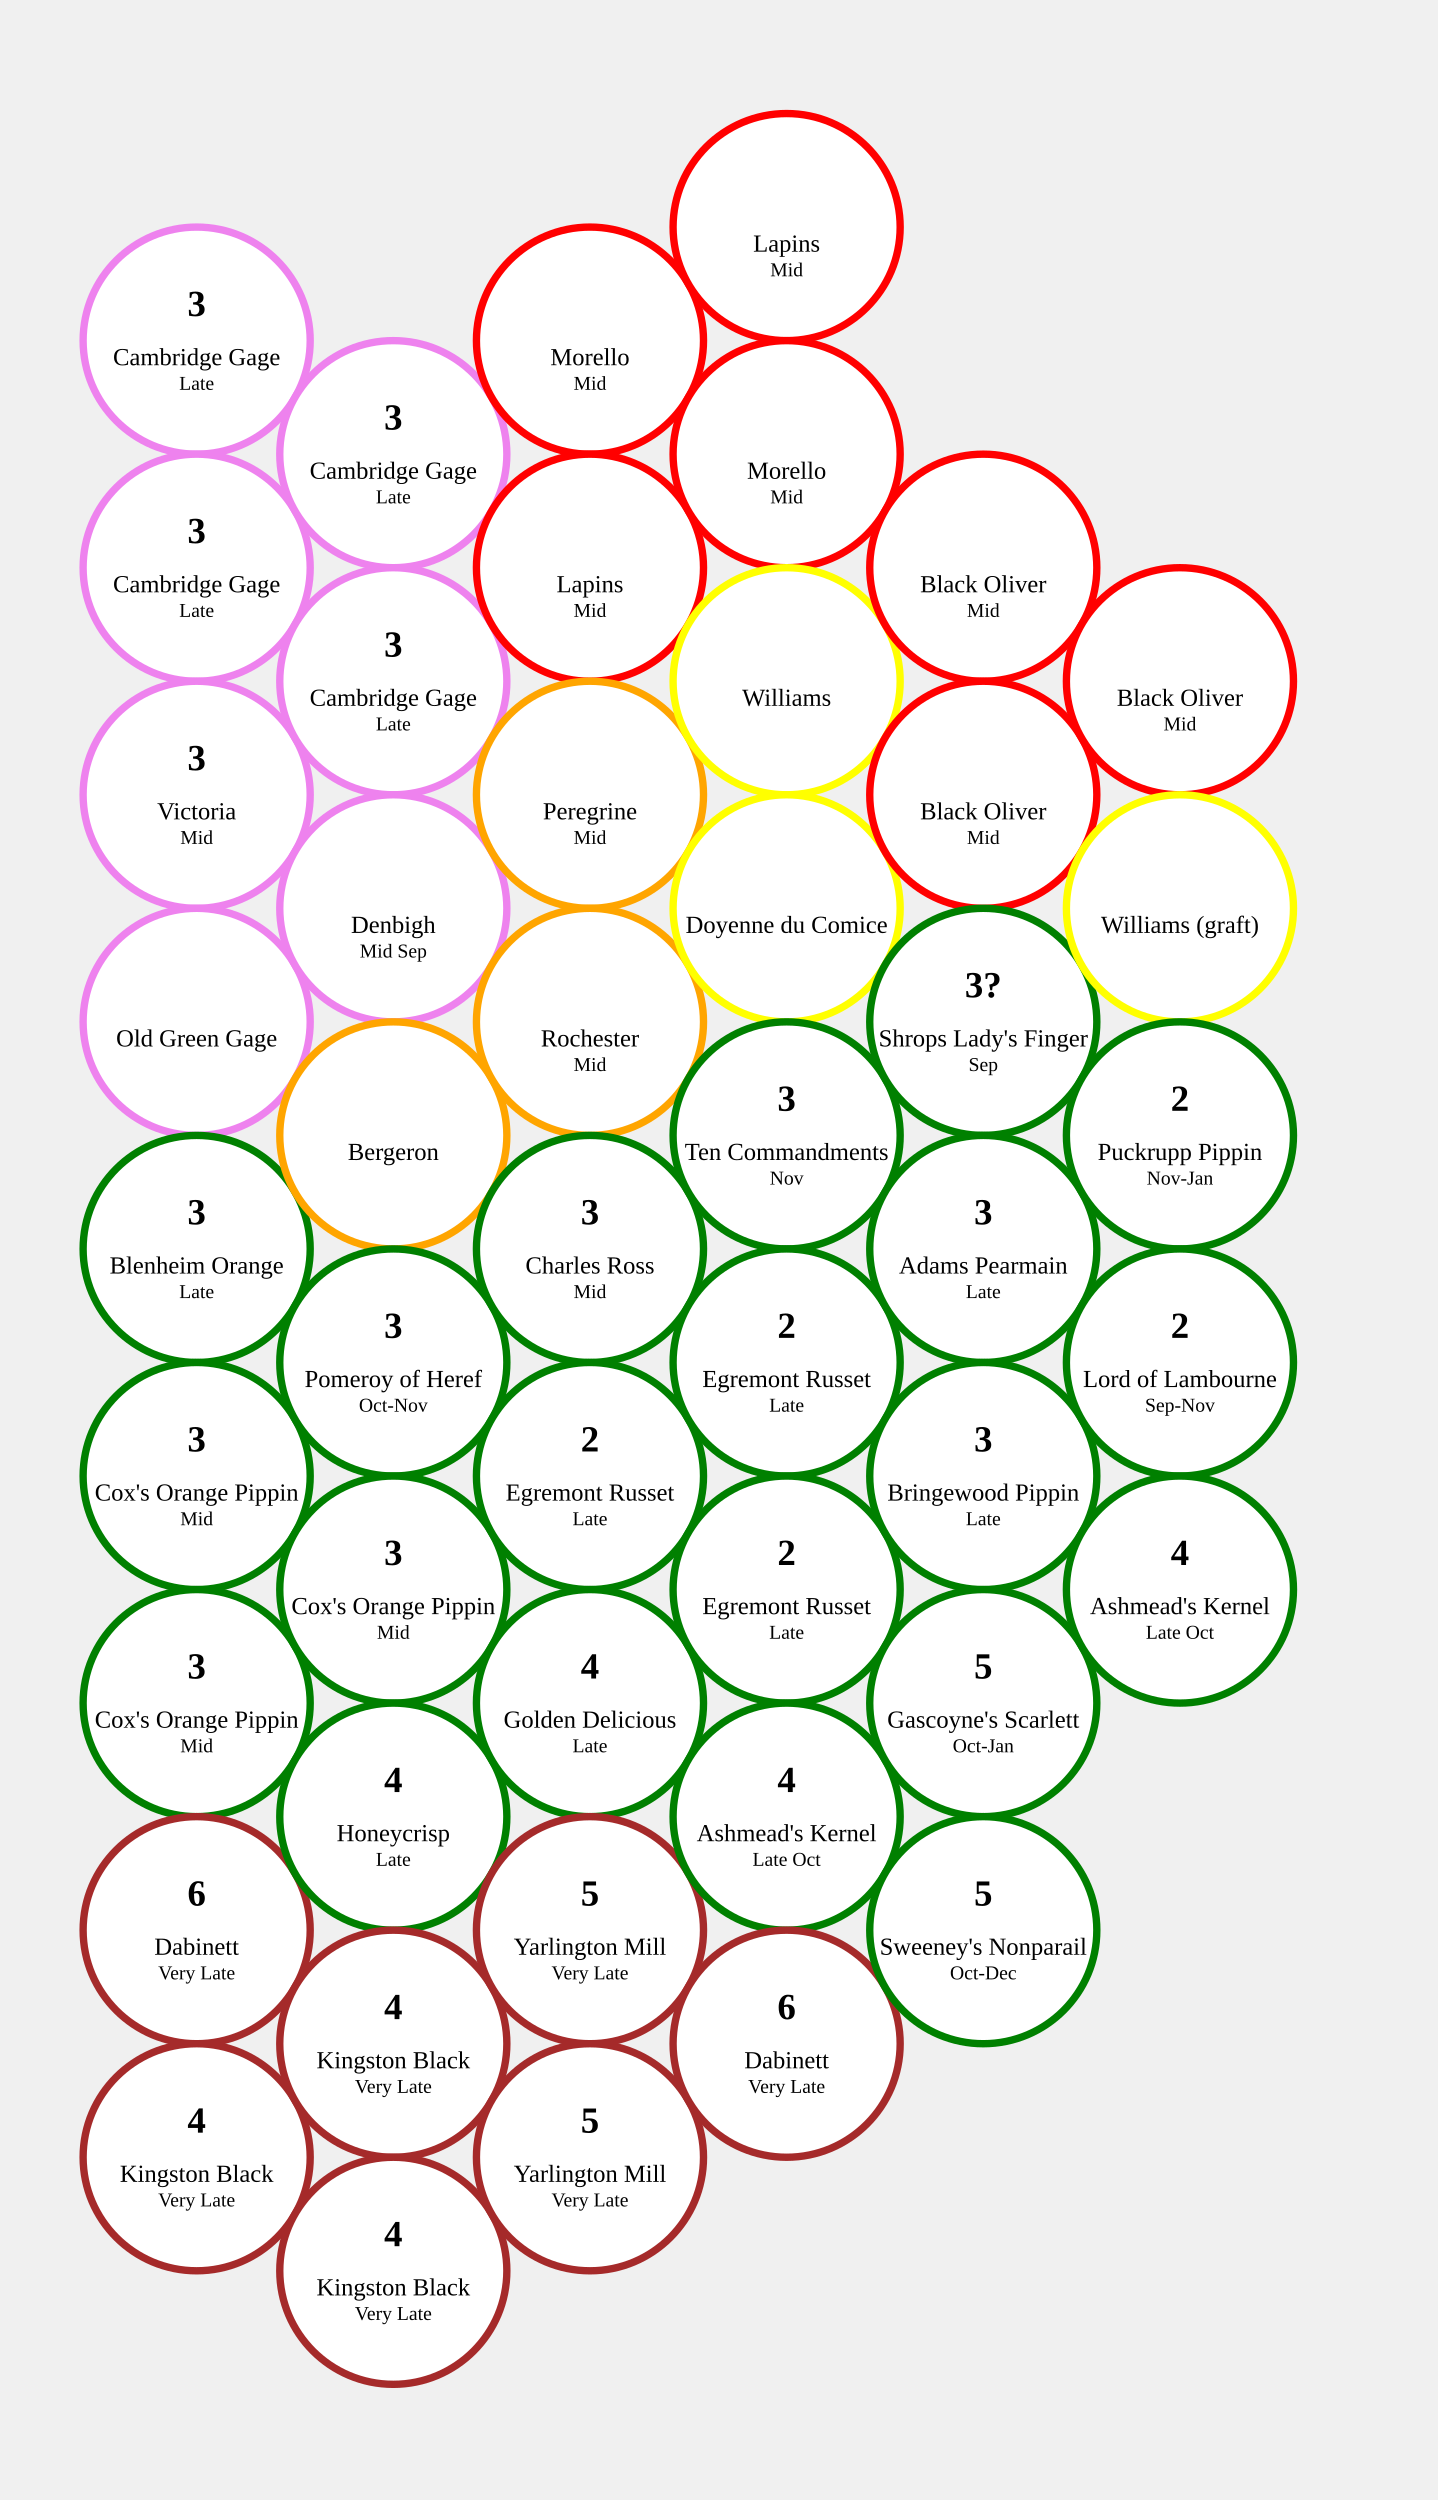
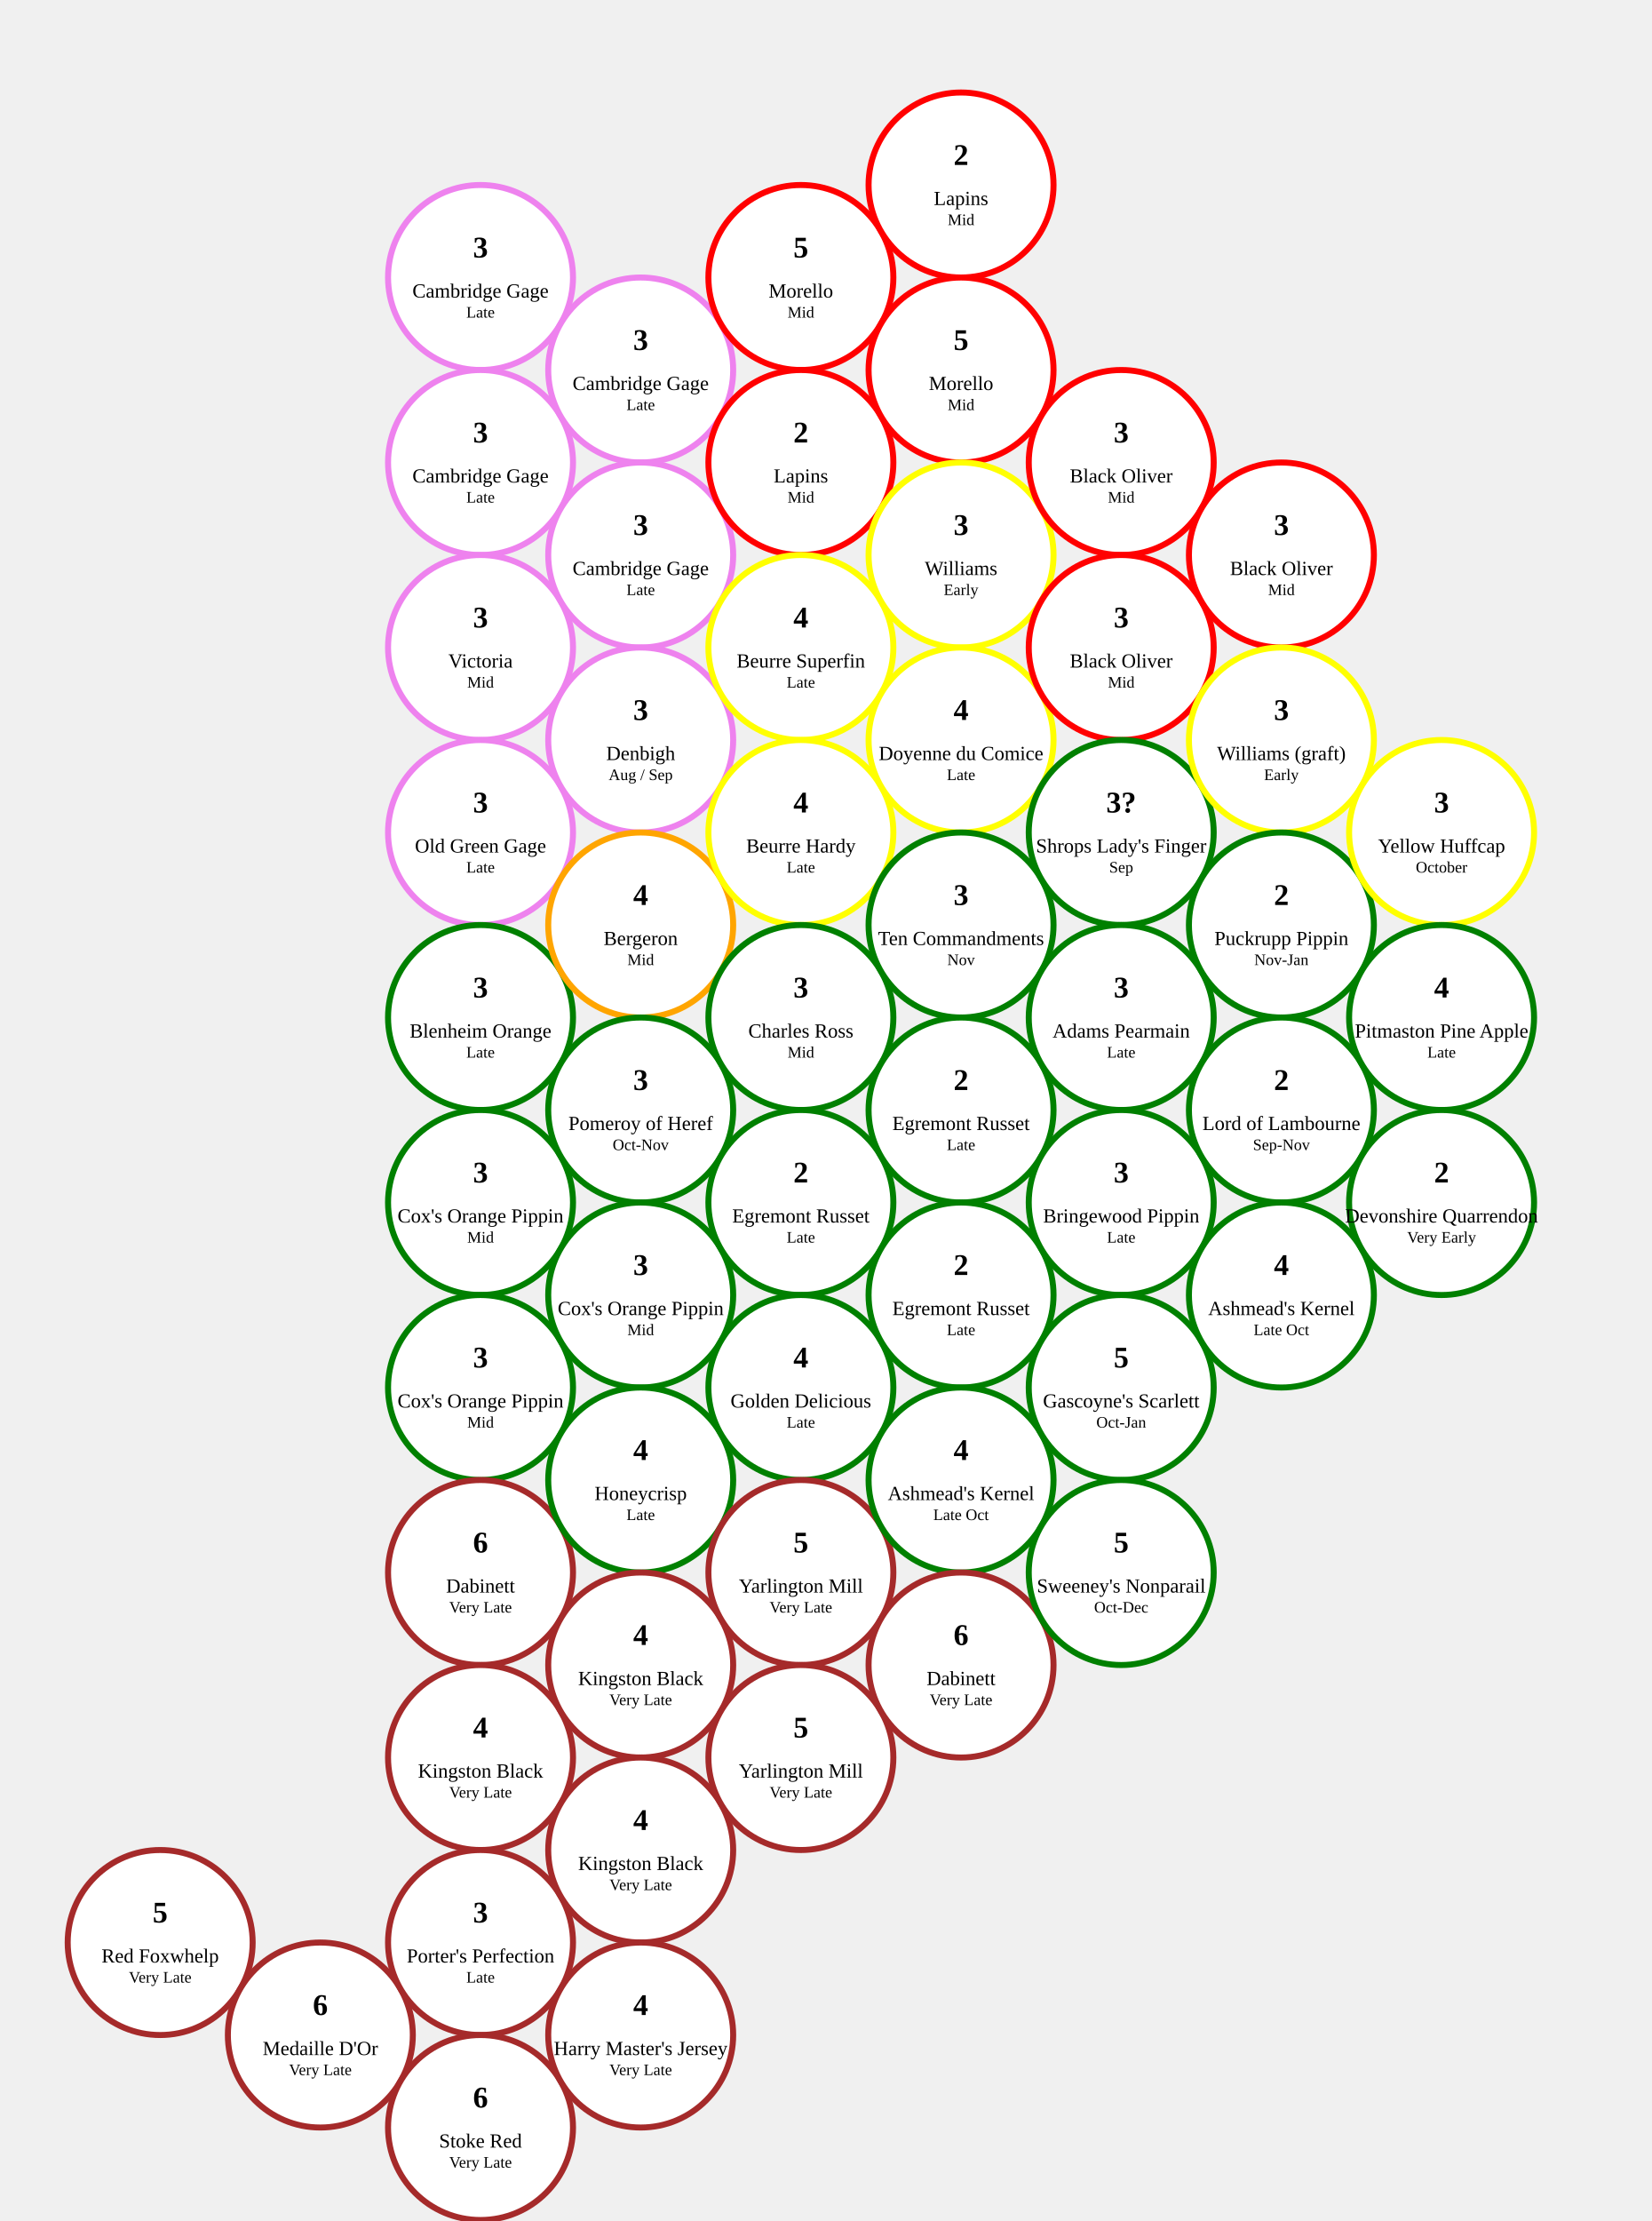
- <svg xmlns="http://www.w3.org/2000/svg" baseProfile="full" height="1017" version="1.1" width="584.752">
+ <svg xmlns="http://www.w3.org/2000/svg" baseProfile="full" height="1109" version="1.1" width="824.752">
  <defs />
-   <circle cx="80.0" cy="138.564" fill="white" r="46.188" stroke="violet" stroke-width="3" />
-   <text font-size="10px" style="text-anchor: middle" x="80.0" y="148.564">Cambridge Gage</text>
-   <text font-size="15px" font-weight="bold" style="text-anchor: middle" x="80.0" y="128.564">3</text>
-   <text font-size="8px" style="text-anchor: middle" x="80.0" y="158.564">Late</text>
-   <circle cx="80.0" cy="230.94" fill="white" r="46.188" stroke="violet" stroke-width="3" />
-   <text font-size="10px" style="text-anchor: middle" x="80.0" y="240.94">Cambridge Gage</text>
-   <text font-size="15px" font-weight="bold" style="text-anchor: middle" x="80.0" y="220.94">3</text>
-   <text font-size="8px" style="text-anchor: middle" x="80.0" y="250.94">Late</text>
-   <circle cx="80.0" cy="323.316" fill="white" r="46.188" stroke="violet" stroke-width="3" />
-   <text font-size="10px" style="text-anchor: middle" x="80.0" y="333.316">Victoria</text>
-   <text font-size="15px" font-weight="bold" style="text-anchor: middle" x="80.0" y="313.316">3</text>
-   <text font-size="8px" style="text-anchor: middle" x="80.0" y="343.316">Mid</text>
-   <circle cx="80.0" cy="415.692" fill="white" r="46.188" stroke="violet" stroke-width="3" />
-   <text font-size="10px" style="text-anchor: middle" x="80.0" y="425.692">Old Green Gage</text>
-   <text font-size="15px" font-weight="bold" style="text-anchor: middle" x="80.0" y="405.692" />
-   <text font-size="8px" style="text-anchor: middle" x="80.0" y="435.692" />
-   <circle cx="80.0" cy="508.068" fill="white" r="46.188" stroke="green" stroke-width="3" />
-   <text font-size="10px" style="text-anchor: middle" x="80.0" y="518.068">Blenheim Orange</text>
-   <text font-size="15px" font-weight="bold" style="text-anchor: middle" x="80.0" y="498.068">3</text>
-   <text font-size="8px" style="text-anchor: middle" x="80.0" y="528.068">Late</text>
-   <circle cx="80.0" cy="600.444" fill="white" r="46.188" stroke="green" stroke-width="3" />
-   <text font-size="10px" style="text-anchor: middle" x="80.0" y="610.444">Cox's Orange Pippin</text>
-   <text font-size="15px" font-weight="bold" style="text-anchor: middle" x="80.0" y="590.444">3</text>
-   <text font-size="8px" style="text-anchor: middle" x="80.0" y="620.444">Mid</text>
-   <circle cx="80.0" cy="692.82" fill="white" r="46.188" stroke="green" stroke-width="3" />
-   <text font-size="10px" style="text-anchor: middle" x="80.0" y="702.82">Cox's Orange Pippin</text>
-   <text font-size="15px" font-weight="bold" style="text-anchor: middle" x="80.0" y="682.82">3</text>
-   <text font-size="8px" style="text-anchor: middle" x="80.0" y="712.82">Mid</text>
-   <circle cx="80.0" cy="785.196" fill="white" r="46.188" stroke="brown" stroke-width="3" />
-   <text font-size="10px" style="text-anchor: middle" x="80.0" y="795.196">Dabinett</text>
-   <text font-size="15px" font-weight="bold" style="text-anchor: middle" x="80.0" y="775.196">6</text>
-   <text font-size="8px" style="text-anchor: middle" x="80.0" y="805.196">Very Late</text>
-   <circle cx="80.0" cy="877.572" fill="white" r="46.188" stroke="brown" stroke-width="3" />
-   <text font-size="10px" style="text-anchor: middle" x="80.0" y="887.572">Kingston Black</text>
-   <text font-size="15px" font-weight="bold" style="text-anchor: middle" x="80.0" y="867.572">4</text>
-   <text font-size="8px" style="text-anchor: middle" x="80.0" y="897.572">Very Late</text>
-   <circle cx="160.0" cy="184.752" fill="white" r="46.188" stroke="violet" stroke-width="3" />
-   <text font-size="10px" style="text-anchor: middle" x="160.0" y="194.752">Cambridge Gage</text>
-   <text font-size="15px" font-weight="bold" style="text-anchor: middle" x="160.0" y="174.752">3</text>
-   <text font-size="8px" style="text-anchor: middle" x="160.0" y="204.752">Late</text>
-   <circle cx="160.0" cy="277.128" fill="white" r="46.188" stroke="violet" stroke-width="3" />
-   <text font-size="10px" style="text-anchor: middle" x="160.0" y="287.128">Cambridge Gage</text>
-   <text font-size="15px" font-weight="bold" style="text-anchor: middle" x="160.0" y="267.128">3</text>
-   <text font-size="8px" style="text-anchor: middle" x="160.0" y="297.128">Late</text>
-   <circle cx="160.0" cy="369.504" fill="white" r="46.188" stroke="violet" stroke-width="3" />
-   <text font-size="10px" style="text-anchor: middle" x="160.0" y="379.504">Denbigh</text>
-   <text font-size="15px" font-weight="bold" style="text-anchor: middle" x="160.0" y="359.504" />
-   <text font-size="8px" style="text-anchor: middle" x="160.0" y="389.504">Mid Sep</text>
-   <circle cx="160.0" cy="461.88" fill="white" r="46.188" stroke="orange" stroke-width="3" />
-   <text font-size="10px" style="text-anchor: middle" x="160.0" y="471.88">Bergeron</text>
-   <text font-size="15px" font-weight="bold" style="text-anchor: middle" x="160.0" y="451.88" />
-   <text font-size="8px" style="text-anchor: middle" x="160.0" y="481.88" />
-   <circle cx="160.0" cy="554.256" fill="white" r="46.188" stroke="green" stroke-width="3" />
-   <text font-size="10px" style="text-anchor: middle" x="160.0" y="564.256">Pomeroy of Heref</text>
-   <text font-size="15px" font-weight="bold" style="text-anchor: middle" x="160.0" y="544.256">3</text>
-   <text font-size="8px" style="text-anchor: middle" x="160.0" y="574.256">Oct-Nov</text>
-   <circle cx="160.0" cy="646.632" fill="white" r="46.188" stroke="green" stroke-width="3" />
-   <text font-size="10px" style="text-anchor: middle" x="160.0" y="656.632">Cox's Orange Pippin</text>
-   <text font-size="15px" font-weight="bold" style="text-anchor: middle" x="160.0" y="636.632">3</text>
-   <text font-size="8px" style="text-anchor: middle" x="160.0" y="666.632">Mid</text>
-   <circle cx="160.0" cy="739.008" fill="white" r="46.188" stroke="green" stroke-width="3" />
-   <text font-size="10px" style="text-anchor: middle" x="160.0" y="749.008">Honeycrisp</text>
-   <text font-size="15px" font-weight="bold" style="text-anchor: middle" x="160.0" y="729.008">4</text>
-   <text font-size="8px" style="text-anchor: middle" x="160.0" y="759.008">Late</text>
-   <circle cx="160.0" cy="831.384" fill="white" r="46.188" stroke="brown" stroke-width="3" />
-   <text font-size="10px" style="text-anchor: middle" x="160.0" y="841.384">Kingston Black</text>
-   <text font-size="15px" font-weight="bold" style="text-anchor: middle" x="160.0" y="821.384">4</text>
-   <text font-size="8px" style="text-anchor: middle" x="160.0" y="851.384">Very Late</text>
-   <circle cx="160.0" cy="923.76" fill="white" r="46.188" stroke="brown" stroke-width="3" />
-   <text font-size="10px" style="text-anchor: middle" x="160.0" y="933.76">Kingston Black</text>
-   <text font-size="15px" font-weight="bold" style="text-anchor: middle" x="160.0" y="913.76">4</text>
-   <text font-size="8px" style="text-anchor: middle" x="160.0" y="943.76">Very Late</text>
-   <circle cx="240.0" cy="138.564" fill="white" r="46.188" stroke="red" stroke-width="3" />
-   <text font-size="10px" style="text-anchor: middle" x="240.0" y="148.564">Morello</text>
-   <text font-size="15px" font-weight="bold" style="text-anchor: middle" x="240.0" y="128.564" />
-   <text font-size="8px" style="text-anchor: middle" x="240.0" y="158.564">Mid</text>
-   <circle cx="240.0" cy="230.94" fill="white" r="46.188" stroke="red" stroke-width="3" />
-   <text font-size="10px" style="text-anchor: middle" x="240.0" y="240.94">Lapins</text>
-   <text font-size="15px" font-weight="bold" style="text-anchor: middle" x="240.0" y="220.94" />
-   <text font-size="8px" style="text-anchor: middle" x="240.0" y="250.94">Mid</text>
-   <circle cx="240.0" cy="323.316" fill="white" r="46.188" stroke="orange" stroke-width="3" />
-   <text font-size="10px" style="text-anchor: middle" x="240.0" y="333.316">Peregrine</text>
-   <text font-size="15px" font-weight="bold" style="text-anchor: middle" x="240.0" y="313.316" />
+   <circle cx="80.0" cy="969.948" fill="white" r="46.188" stroke="brown" stroke-width="3" />
+   <text font-size="10px" style="text-anchor: middle" x="80.0" y="979.948">Red Foxwhelp</text>
+   <text font-size="15px" font-weight="bold" style="text-anchor: middle" x="80.0" y="959.948">5</text>
+   <text font-size="8px" style="text-anchor: middle" x="80.0" y="989.948">Very Late</text>
+   <circle cx="160.0" cy="1016.136" fill="white" r="46.188" stroke="brown" stroke-width="3" />
+   <text font-size="10px" style="text-anchor: middle" x="160.0" y="1026.136">Medaille D'Or</text>
+   <text font-size="15px" font-weight="bold" style="text-anchor: middle" x="160.0" y="1006.136">6</text>
+   <text font-size="8px" style="text-anchor: middle" x="160.0" y="1036.136">Very Late</text>
+   <circle cx="240.0" cy="138.564" fill="white" r="46.188" stroke="violet" stroke-width="3" />
+   <text font-size="10px" style="text-anchor: middle" x="240.0" y="148.564">Cambridge Gage</text>
+   <text font-size="15px" font-weight="bold" style="text-anchor: middle" x="240.0" y="128.564">3</text>
+   <text font-size="8px" style="text-anchor: middle" x="240.0" y="158.564">Late</text>
+   <circle cx="240.0" cy="230.94" fill="white" r="46.188" stroke="violet" stroke-width="3" />
+   <text font-size="10px" style="text-anchor: middle" x="240.0" y="240.94">Cambridge Gage</text>
+   <text font-size="15px" font-weight="bold" style="text-anchor: middle" x="240.0" y="220.94">3</text>
+   <text font-size="8px" style="text-anchor: middle" x="240.0" y="250.94">Late</text>
+   <circle cx="240.0" cy="323.316" fill="white" r="46.188" stroke="violet" stroke-width="3" />
+   <text font-size="10px" style="text-anchor: middle" x="240.0" y="333.316">Victoria</text>
+   <text font-size="15px" font-weight="bold" style="text-anchor: middle" x="240.0" y="313.316">3</text>
  <text font-size="8px" style="text-anchor: middle" x="240.0" y="343.316">Mid</text>
-   <circle cx="240.0" cy="415.692" fill="white" r="46.188" stroke="orange" stroke-width="3" />
-   <text font-size="10px" style="text-anchor: middle" x="240.0" y="425.692">Rochester</text>
-   <text font-size="15px" font-weight="bold" style="text-anchor: middle" x="240.0" y="405.692" />
-   <text font-size="8px" style="text-anchor: middle" x="240.0" y="435.692">Mid</text>
+   <circle cx="240.0" cy="415.692" fill="white" r="46.188" stroke="violet" stroke-width="3" />
+   <text font-size="10px" style="text-anchor: middle" x="240.0" y="425.692">Old Green Gage</text>
+   <text font-size="15px" font-weight="bold" style="text-anchor: middle" x="240.0" y="405.692">3</text>
+   <text font-size="8px" style="text-anchor: middle" x="240.0" y="435.692">Late</text>
  <circle cx="240.0" cy="508.068" fill="white" r="46.188" stroke="green" stroke-width="3" />
-   <text font-size="10px" style="text-anchor: middle" x="240.0" y="518.068">Charles Ross</text>
+   <text font-size="10px" style="text-anchor: middle" x="240.0" y="518.068">Blenheim Orange</text>
  <text font-size="15px" font-weight="bold" style="text-anchor: middle" x="240.0" y="498.068">3</text>
-   <text font-size="8px" style="text-anchor: middle" x="240.0" y="528.068">Mid</text>
+   <text font-size="8px" style="text-anchor: middle" x="240.0" y="528.068">Late</text>
  <circle cx="240.0" cy="600.444" fill="white" r="46.188" stroke="green" stroke-width="3" />
-   <text font-size="10px" style="text-anchor: middle" x="240.0" y="610.444">Egremont Russet</text>
-   <text font-size="15px" font-weight="bold" style="text-anchor: middle" x="240.0" y="590.444">2</text>
-   <text font-size="8px" style="text-anchor: middle" x="240.0" y="620.444">Late</text>
+   <text font-size="10px" style="text-anchor: middle" x="240.0" y="610.444">Cox's Orange Pippin</text>
+   <text font-size="15px" font-weight="bold" style="text-anchor: middle" x="240.0" y="590.444">3</text>
+   <text font-size="8px" style="text-anchor: middle" x="240.0" y="620.444">Mid</text>
  <circle cx="240.0" cy="692.82" fill="white" r="46.188" stroke="green" stroke-width="3" />
-   <text font-size="10px" style="text-anchor: middle" x="240.0" y="702.82">Golden Delicious</text>
-   <text font-size="15px" font-weight="bold" style="text-anchor: middle" x="240.0" y="682.82">4</text>
-   <text font-size="8px" style="text-anchor: middle" x="240.0" y="712.82">Late</text>
+   <text font-size="10px" style="text-anchor: middle" x="240.0" y="702.82">Cox's Orange Pippin</text>
+   <text font-size="15px" font-weight="bold" style="text-anchor: middle" x="240.0" y="682.82">3</text>
+   <text font-size="8px" style="text-anchor: middle" x="240.0" y="712.82">Mid</text>
  <circle cx="240.0" cy="785.196" fill="white" r="46.188" stroke="brown" stroke-width="3" />
-   <text font-size="10px" style="text-anchor: middle" x="240.0" y="795.196">Yarlington Mill</text>
-   <text font-size="15px" font-weight="bold" style="text-anchor: middle" x="240.0" y="775.196">5</text>
+   <text font-size="10px" style="text-anchor: middle" x="240.0" y="795.196">Dabinett</text>
+   <text font-size="15px" font-weight="bold" style="text-anchor: middle" x="240.0" y="775.196">6</text>
  <text font-size="8px" style="text-anchor: middle" x="240.0" y="805.196">Very Late</text>
  <circle cx="240.0" cy="877.572" fill="white" r="46.188" stroke="brown" stroke-width="3" />
-   <text font-size="10px" style="text-anchor: middle" x="240.0" y="887.572">Yarlington Mill</text>
-   <text font-size="15px" font-weight="bold" style="text-anchor: middle" x="240.0" y="867.572">5</text>
+   <text font-size="10px" style="text-anchor: middle" x="240.0" y="887.572">Kingston Black</text>
+   <text font-size="15px" font-weight="bold" style="text-anchor: middle" x="240.0" y="867.572">4</text>
  <text font-size="8px" style="text-anchor: middle" x="240.0" y="897.572">Very Late</text>
-   <circle cx="320.0" cy="92.376" fill="white" r="46.188" stroke="red" stroke-width="3" />
-   <text font-size="10px" style="text-anchor: middle" x="320.0" y="102.376">Lapins</text>
-   <text font-size="15px" font-weight="bold" style="text-anchor: middle" x="320.0" y="82.376" />
-   <text font-size="8px" style="text-anchor: middle" x="320.0" y="112.376">Mid</text>
-   <circle cx="320.0" cy="184.752" fill="white" r="46.188" stroke="red" stroke-width="3" />
-   <text font-size="10px" style="text-anchor: middle" x="320.0" y="194.752">Morello</text>
-   <text font-size="15px" font-weight="bold" style="text-anchor: middle" x="320.0" y="174.752" />
-   <text font-size="8px" style="text-anchor: middle" x="320.0" y="204.752">Mid</text>
-   <circle cx="320.0" cy="277.128" fill="white" r="46.188" stroke="yellow" stroke-width="3" />
-   <text font-size="10px" style="text-anchor: middle" x="320.0" y="287.128">Williams</text>
-   <text font-size="15px" font-weight="bold" style="text-anchor: middle" x="320.0" y="267.128" />
-   <text font-size="8px" style="text-anchor: middle" x="320.0" y="297.128" />
-   <circle cx="320.0" cy="369.504" fill="white" r="46.188" stroke="yellow" stroke-width="3" />
-   <text font-size="10px" style="text-anchor: middle" x="320.0" y="379.504">Doyenne du Comice</text>
-   <text font-size="15px" font-weight="bold" style="text-anchor: middle" x="320.0" y="359.504" />
-   <text font-size="8px" style="text-anchor: middle" x="320.0" y="389.504" />
-   <circle cx="320.0" cy="461.88" fill="white" r="46.188" stroke="green" stroke-width="3" />
-   <text font-size="10px" style="text-anchor: middle" x="320.0" y="471.88">Ten Commandments</text>
-   <text font-size="15px" font-weight="bold" style="text-anchor: middle" x="320.0" y="451.88">3</text>
-   <text font-size="8px" style="text-anchor: middle" x="320.0" y="481.88">Nov</text>
+   <circle cx="240.0" cy="969.948" fill="white" r="46.188" stroke="brown" stroke-width="3" />
+   <text font-size="10px" style="text-anchor: middle" x="240.0" y="979.948">Porter's Perfection</text>
+   <text font-size="15px" font-weight="bold" style="text-anchor: middle" x="240.0" y="959.948">3</text>
+   <text font-size="8px" style="text-anchor: middle" x="240.0" y="989.948">Late</text>
+   <circle cx="240.0" cy="1062.324" fill="white" r="46.188" stroke="brown" stroke-width="3" />
+   <text font-size="10px" style="text-anchor: middle" x="240.0" y="1072.324">Stoke Red</text>
+   <text font-size="15px" font-weight="bold" style="text-anchor: middle" x="240.0" y="1052.324">6</text>
+   <text font-size="8px" style="text-anchor: middle" x="240.0" y="1082.324">Very Late</text>
+   <circle cx="320.0" cy="184.752" fill="white" r="46.188" stroke="violet" stroke-width="3" />
+   <text font-size="10px" style="text-anchor: middle" x="320.0" y="194.752">Cambridge Gage</text>
+   <text font-size="15px" font-weight="bold" style="text-anchor: middle" x="320.0" y="174.752">3</text>
+   <text font-size="8px" style="text-anchor: middle" x="320.0" y="204.752">Late</text>
+   <circle cx="320.0" cy="277.128" fill="white" r="46.188" stroke="violet" stroke-width="3" />
+   <text font-size="10px" style="text-anchor: middle" x="320.0" y="287.128">Cambridge Gage</text>
+   <text font-size="15px" font-weight="bold" style="text-anchor: middle" x="320.0" y="267.128">3</text>
+   <text font-size="8px" style="text-anchor: middle" x="320.0" y="297.128">Late</text>
+   <circle cx="320.0" cy="369.504" fill="white" r="46.188" stroke="violet" stroke-width="3" />
+   <text font-size="10px" style="text-anchor: middle" x="320.0" y="379.504">Denbigh</text>
+   <text font-size="15px" font-weight="bold" style="text-anchor: middle" x="320.0" y="359.504">3</text>
+   <text font-size="8px" style="text-anchor: middle" x="320.0" y="389.504">Aug / Sep</text>
+   <circle cx="320.0" cy="461.88" fill="white" r="46.188" stroke="orange" stroke-width="3" />
+   <text font-size="10px" style="text-anchor: middle" x="320.0" y="471.88">Bergeron</text>
+   <text font-size="15px" font-weight="bold" style="text-anchor: middle" x="320.0" y="451.88">4</text>
+   <text font-size="8px" style="text-anchor: middle" x="320.0" y="481.88">Mid</text>
  <circle cx="320.0" cy="554.256" fill="white" r="46.188" stroke="green" stroke-width="3" />
-   <text font-size="10px" style="text-anchor: middle" x="320.0" y="564.256">Egremont Russet</text>
-   <text font-size="15px" font-weight="bold" style="text-anchor: middle" x="320.0" y="544.256">2</text>
-   <text font-size="8px" style="text-anchor: middle" x="320.0" y="574.256">Late</text>
+   <text font-size="10px" style="text-anchor: middle" x="320.0" y="564.256">Pomeroy of Heref</text>
+   <text font-size="15px" font-weight="bold" style="text-anchor: middle" x="320.0" y="544.256">3</text>
+   <text font-size="8px" style="text-anchor: middle" x="320.0" y="574.256">Oct-Nov</text>
  <circle cx="320.0" cy="646.632" fill="white" r="46.188" stroke="green" stroke-width="3" />
-   <text font-size="10px" style="text-anchor: middle" x="320.0" y="656.632">Egremont Russet</text>
-   <text font-size="15px" font-weight="bold" style="text-anchor: middle" x="320.0" y="636.632">2</text>
-   <text font-size="8px" style="text-anchor: middle" x="320.0" y="666.632">Late</text>
+   <text font-size="10px" style="text-anchor: middle" x="320.0" y="656.632">Cox's Orange Pippin</text>
+   <text font-size="15px" font-weight="bold" style="text-anchor: middle" x="320.0" y="636.632">3</text>
+   <text font-size="8px" style="text-anchor: middle" x="320.0" y="666.632">Mid</text>
  <circle cx="320.0" cy="739.008" fill="white" r="46.188" stroke="green" stroke-width="3" />
-   <text font-size="10px" style="text-anchor: middle" x="320.0" y="749.008">Ashmead's Kernel</text>
+   <text font-size="10px" style="text-anchor: middle" x="320.0" y="749.008">Honeycrisp</text>
  <text font-size="15px" font-weight="bold" style="text-anchor: middle" x="320.0" y="729.008">4</text>
-   <text font-size="8px" style="text-anchor: middle" x="320.0" y="759.008">Late Oct</text>
+   <text font-size="8px" style="text-anchor: middle" x="320.0" y="759.008">Late</text>
  <circle cx="320.0" cy="831.384" fill="white" r="46.188" stroke="brown" stroke-width="3" />
-   <text font-size="10px" style="text-anchor: middle" x="320.0" y="841.384">Dabinett</text>
-   <text font-size="15px" font-weight="bold" style="text-anchor: middle" x="320.0" y="821.384">6</text>
+   <text font-size="10px" style="text-anchor: middle" x="320.0" y="841.384">Kingston Black</text>
+   <text font-size="15px" font-weight="bold" style="text-anchor: middle" x="320.0" y="821.384">4</text>
  <text font-size="8px" style="text-anchor: middle" x="320.0" y="851.384">Very Late</text>
+   <circle cx="320.0" cy="923.76" fill="white" r="46.188" stroke="brown" stroke-width="3" />
+   <text font-size="10px" style="text-anchor: middle" x="320.0" y="933.76">Kingston Black</text>
+   <text font-size="15px" font-weight="bold" style="text-anchor: middle" x="320.0" y="913.76">4</text>
+   <text font-size="8px" style="text-anchor: middle" x="320.0" y="943.76">Very Late</text>
+   <circle cx="320.0" cy="1016.136" fill="white" r="46.188" stroke="brown" stroke-width="3" />
+   <text font-size="10px" style="text-anchor: middle" x="320.0" y="1026.136">Harry Master's Jersey</text>
+   <text font-size="15px" font-weight="bold" style="text-anchor: middle" x="320.0" y="1006.136">4</text>
+   <text font-size="8px" style="text-anchor: middle" x="320.0" y="1036.136">Very Late</text>
+   <circle cx="400.0" cy="138.564" fill="white" r="46.188" stroke="red" stroke-width="3" />
+   <text font-size="10px" style="text-anchor: middle" x="400.0" y="148.564">Morello</text>
+   <text font-size="15px" font-weight="bold" style="text-anchor: middle" x="400.0" y="128.564">5</text>
+   <text font-size="8px" style="text-anchor: middle" x="400.0" y="158.564">Mid</text>
  <circle cx="400.0" cy="230.94" fill="white" r="46.188" stroke="red" stroke-width="3" />
-   <text font-size="10px" style="text-anchor: middle" x="400.0" y="240.94">Black Oliver</text>
-   <text font-size="15px" font-weight="bold" style="text-anchor: middle" x="400.0" y="220.94" />
+   <text font-size="10px" style="text-anchor: middle" x="400.0" y="240.94">Lapins</text>
+   <text font-size="15px" font-weight="bold" style="text-anchor: middle" x="400.0" y="220.94">2</text>
  <text font-size="8px" style="text-anchor: middle" x="400.0" y="250.94">Mid</text>
-   <circle cx="400.0" cy="323.316" fill="white" r="46.188" stroke="red" stroke-width="3" />
-   <text font-size="10px" style="text-anchor: middle" x="400.0" y="333.316">Black Oliver</text>
-   <text font-size="15px" font-weight="bold" style="text-anchor: middle" x="400.0" y="313.316" />
-   <text font-size="8px" style="text-anchor: middle" x="400.0" y="343.316">Mid</text>
-   <circle cx="400.0" cy="415.692" fill="white" r="46.188" stroke="green" stroke-width="3" />
-   <text font-size="10px" style="text-anchor: middle" x="400.0" y="425.692">Shrops Lady's Finger</text>
-   <text font-size="15px" font-weight="bold" style="text-anchor: middle" x="400.0" y="405.692">3?</text>
-   <text font-size="8px" style="text-anchor: middle" x="400.0" y="435.692">Sep</text>
+   <circle cx="400.0" cy="323.316" fill="white" r="46.188" stroke="yellow" stroke-width="3" />
+   <text font-size="10px" style="text-anchor: middle" x="400.0" y="333.316">Beurre Superfin</text>
+   <text font-size="15px" font-weight="bold" style="text-anchor: middle" x="400.0" y="313.316">4</text>
+   <text font-size="8px" style="text-anchor: middle" x="400.0" y="343.316">Late</text>
+   <circle cx="400.0" cy="415.692" fill="white" r="46.188" stroke="yellow" stroke-width="3" />
+   <text font-size="10px" style="text-anchor: middle" x="400.0" y="425.692">Beurre Hardy</text>
+   <text font-size="15px" font-weight="bold" style="text-anchor: middle" x="400.0" y="405.692">4</text>
+   <text font-size="8px" style="text-anchor: middle" x="400.0" y="435.692">Late</text>
  <circle cx="400.0" cy="508.068" fill="white" r="46.188" stroke="green" stroke-width="3" />
-   <text font-size="10px" style="text-anchor: middle" x="400.0" y="518.068">Adams Pearmain</text>
+   <text font-size="10px" style="text-anchor: middle" x="400.0" y="518.068">Charles Ross</text>
  <text font-size="15px" font-weight="bold" style="text-anchor: middle" x="400.0" y="498.068">3</text>
-   <text font-size="8px" style="text-anchor: middle" x="400.0" y="528.068">Late</text>
+   <text font-size="8px" style="text-anchor: middle" x="400.0" y="528.068">Mid</text>
  <circle cx="400.0" cy="600.444" fill="white" r="46.188" stroke="green" stroke-width="3" />
-   <text font-size="10px" style="text-anchor: middle" x="400.0" y="610.444">Bringewood Pippin</text>
-   <text font-size="15px" font-weight="bold" style="text-anchor: middle" x="400.0" y="590.444">3</text>
+   <text font-size="10px" style="text-anchor: middle" x="400.0" y="610.444">Egremont Russet</text>
+   <text font-size="15px" font-weight="bold" style="text-anchor: middle" x="400.0" y="590.444">2</text>
  <text font-size="8px" style="text-anchor: middle" x="400.0" y="620.444">Late</text>
  <circle cx="400.0" cy="692.82" fill="white" r="46.188" stroke="green" stroke-width="3" />
-   <text font-size="10px" style="text-anchor: middle" x="400.0" y="702.82">Gascoyne's Scarlett</text>
-   <text font-size="15px" font-weight="bold" style="text-anchor: middle" x="400.0" y="682.82">5</text>
-   <text font-size="8px" style="text-anchor: middle" x="400.0" y="712.82">Oct-Jan</text>
-   <circle cx="400.0" cy="785.196" fill="white" r="46.188" stroke="green" stroke-width="3" />
-   <text font-size="10px" style="text-anchor: middle" x="400.0" y="795.196">Sweeney's Nonparail</text>
+   <text font-size="10px" style="text-anchor: middle" x="400.0" y="702.82">Golden Delicious</text>
+   <text font-size="15px" font-weight="bold" style="text-anchor: middle" x="400.0" y="682.82">4</text>
+   <text font-size="8px" style="text-anchor: middle" x="400.0" y="712.82">Late</text>
+   <circle cx="400.0" cy="785.196" fill="white" r="46.188" stroke="brown" stroke-width="3" />
+   <text font-size="10px" style="text-anchor: middle" x="400.0" y="795.196">Yarlington Mill</text>
  <text font-size="15px" font-weight="bold" style="text-anchor: middle" x="400.0" y="775.196">5</text>
-   <text font-size="8px" style="text-anchor: middle" x="400.0" y="805.196">Oct-Dec</text>
-   <circle cx="480.0" cy="277.128" fill="white" r="46.188" stroke="red" stroke-width="3" />
-   <text font-size="10px" style="text-anchor: middle" x="480.0" y="287.128">Black Oliver</text>
-   <text font-size="15px" font-weight="bold" style="text-anchor: middle" x="480.0" y="267.128" />
-   <text font-size="8px" style="text-anchor: middle" x="480.0" y="297.128">Mid</text>
+   <text font-size="8px" style="text-anchor: middle" x="400.0" y="805.196">Very Late</text>
+   <circle cx="400.0" cy="877.572" fill="white" r="46.188" stroke="brown" stroke-width="3" />
+   <text font-size="10px" style="text-anchor: middle" x="400.0" y="887.572">Yarlington Mill</text>
+   <text font-size="15px" font-weight="bold" style="text-anchor: middle" x="400.0" y="867.572">5</text>
+   <text font-size="8px" style="text-anchor: middle" x="400.0" y="897.572">Very Late</text>
+   <circle cx="480.0" cy="92.376" fill="white" r="46.188" stroke="red" stroke-width="3" />
+   <text font-size="10px" style="text-anchor: middle" x="480.0" y="102.376">Lapins</text>
+   <text font-size="15px" font-weight="bold" style="text-anchor: middle" x="480.0" y="82.376">2</text>
+   <text font-size="8px" style="text-anchor: middle" x="480.0" y="112.376">Mid</text>
+   <circle cx="480.0" cy="184.752" fill="white" r="46.188" stroke="red" stroke-width="3" />
+   <text font-size="10px" style="text-anchor: middle" x="480.0" y="194.752">Morello</text>
+   <text font-size="15px" font-weight="bold" style="text-anchor: middle" x="480.0" y="174.752">5</text>
+   <text font-size="8px" style="text-anchor: middle" x="480.0" y="204.752">Mid</text>
+   <circle cx="480.0" cy="277.128" fill="white" r="46.188" stroke="yellow" stroke-width="3" />
+   <text font-size="10px" style="text-anchor: middle" x="480.0" y="287.128">Williams</text>
+   <text font-size="15px" font-weight="bold" style="text-anchor: middle" x="480.0" y="267.128">3</text>
+   <text font-size="8px" style="text-anchor: middle" x="480.0" y="297.128">Early</text>
  <circle cx="480.0" cy="369.504" fill="white" r="46.188" stroke="yellow" stroke-width="3" />
-   <text font-size="10px" style="text-anchor: middle" x="480.0" y="379.504">Williams (graft)</text>
-   <text font-size="15px" font-weight="bold" style="text-anchor: middle" x="480.0" y="359.504" />
-   <text font-size="8px" style="text-anchor: middle" x="480.0" y="389.504" />
+   <text font-size="10px" style="text-anchor: middle" x="480.0" y="379.504">Doyenne du Comice</text>
+   <text font-size="15px" font-weight="bold" style="text-anchor: middle" x="480.0" y="359.504">4</text>
+   <text font-size="8px" style="text-anchor: middle" x="480.0" y="389.504">Late</text>
  <circle cx="480.0" cy="461.88" fill="white" r="46.188" stroke="green" stroke-width="3" />
-   <text font-size="10px" style="text-anchor: middle" x="480.0" y="471.88">Puckrupp Pippin</text>
-   <text font-size="15px" font-weight="bold" style="text-anchor: middle" x="480.0" y="451.88">2</text>
-   <text font-size="8px" style="text-anchor: middle" x="480.0" y="481.88">Nov-Jan</text>
+   <text font-size="10px" style="text-anchor: middle" x="480.0" y="471.88">Ten Commandments</text>
+   <text font-size="15px" font-weight="bold" style="text-anchor: middle" x="480.0" y="451.88">3</text>
+   <text font-size="8px" style="text-anchor: middle" x="480.0" y="481.88">Nov</text>
  <circle cx="480.0" cy="554.256" fill="white" r="46.188" stroke="green" stroke-width="3" />
-   <text font-size="10px" style="text-anchor: middle" x="480.0" y="564.256">Lord of Lambourne</text>
+   <text font-size="10px" style="text-anchor: middle" x="480.0" y="564.256">Egremont Russet</text>
  <text font-size="15px" font-weight="bold" style="text-anchor: middle" x="480.0" y="544.256">2</text>
-   <text font-size="8px" style="text-anchor: middle" x="480.0" y="574.256">Sep-Nov</text>
+   <text font-size="8px" style="text-anchor: middle" x="480.0" y="574.256">Late</text>
  <circle cx="480.0" cy="646.632" fill="white" r="46.188" stroke="green" stroke-width="3" />
-   <text font-size="10px" style="text-anchor: middle" x="480.0" y="656.632">Ashmead's Kernel</text>
-   <text font-size="15px" font-weight="bold" style="text-anchor: middle" x="480.0" y="636.632">4</text>
-   <text font-size="8px" style="text-anchor: middle" x="480.0" y="666.632">Late Oct</text>
+   <text font-size="10px" style="text-anchor: middle" x="480.0" y="656.632">Egremont Russet</text>
+   <text font-size="15px" font-weight="bold" style="text-anchor: middle" x="480.0" y="636.632">2</text>
+   <text font-size="8px" style="text-anchor: middle" x="480.0" y="666.632">Late</text>
+   <circle cx="480.0" cy="739.008" fill="white" r="46.188" stroke="green" stroke-width="3" />
+   <text font-size="10px" style="text-anchor: middle" x="480.0" y="749.008">Ashmead's Kernel</text>
+   <text font-size="15px" font-weight="bold" style="text-anchor: middle" x="480.0" y="729.008">4</text>
+   <text font-size="8px" style="text-anchor: middle" x="480.0" y="759.008">Late Oct</text>
+   <circle cx="480.0" cy="831.384" fill="white" r="46.188" stroke="brown" stroke-width="3" />
+   <text font-size="10px" style="text-anchor: middle" x="480.0" y="841.384">Dabinett</text>
+   <text font-size="15px" font-weight="bold" style="text-anchor: middle" x="480.0" y="821.384">6</text>
+   <text font-size="8px" style="text-anchor: middle" x="480.0" y="851.384">Very Late</text>
+   <circle cx="560.0" cy="230.94" fill="white" r="46.188" stroke="red" stroke-width="3" />
+   <text font-size="10px" style="text-anchor: middle" x="560.0" y="240.94">Black Oliver</text>
+   <text font-size="15px" font-weight="bold" style="text-anchor: middle" x="560.0" y="220.94">3</text>
+   <text font-size="8px" style="text-anchor: middle" x="560.0" y="250.94">Mid</text>
+   <circle cx="560.0" cy="323.316" fill="white" r="46.188" stroke="red" stroke-width="3" />
+   <text font-size="10px" style="text-anchor: middle" x="560.0" y="333.316">Black Oliver</text>
+   <text font-size="15px" font-weight="bold" style="text-anchor: middle" x="560.0" y="313.316">3</text>
+   <text font-size="8px" style="text-anchor: middle" x="560.0" y="343.316">Mid</text>
+   <circle cx="560.0" cy="415.692" fill="white" r="46.188" stroke="green" stroke-width="3" />
+   <text font-size="10px" style="text-anchor: middle" x="560.0" y="425.692">Shrops Lady's Finger</text>
+   <text font-size="15px" font-weight="bold" style="text-anchor: middle" x="560.0" y="405.692">3?</text>
+   <text font-size="8px" style="text-anchor: middle" x="560.0" y="435.692">Sep</text>
+   <circle cx="560.0" cy="508.068" fill="white" r="46.188" stroke="green" stroke-width="3" />
+   <text font-size="10px" style="text-anchor: middle" x="560.0" y="518.068">Adams Pearmain</text>
+   <text font-size="15px" font-weight="bold" style="text-anchor: middle" x="560.0" y="498.068">3</text>
+   <text font-size="8px" style="text-anchor: middle" x="560.0" y="528.068">Late</text>
+   <circle cx="560.0" cy="600.444" fill="white" r="46.188" stroke="green" stroke-width="3" />
+   <text font-size="10px" style="text-anchor: middle" x="560.0" y="610.444">Bringewood Pippin</text>
+   <text font-size="15px" font-weight="bold" style="text-anchor: middle" x="560.0" y="590.444">3</text>
+   <text font-size="8px" style="text-anchor: middle" x="560.0" y="620.444">Late</text>
+   <circle cx="560.0" cy="692.82" fill="white" r="46.188" stroke="green" stroke-width="3" />
+   <text font-size="10px" style="text-anchor: middle" x="560.0" y="702.82">Gascoyne's Scarlett</text>
+   <text font-size="15px" font-weight="bold" style="text-anchor: middle" x="560.0" y="682.82">5</text>
+   <text font-size="8px" style="text-anchor: middle" x="560.0" y="712.82">Oct-Jan</text>
+   <circle cx="560.0" cy="785.196" fill="white" r="46.188" stroke="green" stroke-width="3" />
+   <text font-size="10px" style="text-anchor: middle" x="560.0" y="795.196">Sweeney's Nonparail</text>
+   <text font-size="15px" font-weight="bold" style="text-anchor: middle" x="560.0" y="775.196">5</text>
+   <text font-size="8px" style="text-anchor: middle" x="560.0" y="805.196">Oct-Dec</text>
+   <circle cx="640.0" cy="277.128" fill="white" r="46.188" stroke="red" stroke-width="3" />
+   <text font-size="10px" style="text-anchor: middle" x="640.0" y="287.128">Black Oliver</text>
+   <text font-size="15px" font-weight="bold" style="text-anchor: middle" x="640.0" y="267.128">3</text>
+   <text font-size="8px" style="text-anchor: middle" x="640.0" y="297.128">Mid</text>
+   <circle cx="640.0" cy="369.504" fill="white" r="46.188" stroke="yellow" stroke-width="3" />
+   <text font-size="10px" style="text-anchor: middle" x="640.0" y="379.504">Williams (graft)</text>
+   <text font-size="15px" font-weight="bold" style="text-anchor: middle" x="640.0" y="359.504">3</text>
+   <text font-size="8px" style="text-anchor: middle" x="640.0" y="389.504">Early</text>
+   <circle cx="640.0" cy="461.88" fill="white" r="46.188" stroke="green" stroke-width="3" />
+   <text font-size="10px" style="text-anchor: middle" x="640.0" y="471.88">Puckrupp Pippin</text>
+   <text font-size="15px" font-weight="bold" style="text-anchor: middle" x="640.0" y="451.88">2</text>
+   <text font-size="8px" style="text-anchor: middle" x="640.0" y="481.88">Nov-Jan</text>
+   <circle cx="640.0" cy="554.256" fill="white" r="46.188" stroke="green" stroke-width="3" />
+   <text font-size="10px" style="text-anchor: middle" x="640.0" y="564.256">Lord of Lambourne</text>
+   <text font-size="15px" font-weight="bold" style="text-anchor: middle" x="640.0" y="544.256">2</text>
+   <text font-size="8px" style="text-anchor: middle" x="640.0" y="574.256">Sep-Nov</text>
+   <circle cx="640.0" cy="646.632" fill="white" r="46.188" stroke="green" stroke-width="3" />
+   <text font-size="10px" style="text-anchor: middle" x="640.0" y="656.632">Ashmead's Kernel</text>
+   <text font-size="15px" font-weight="bold" style="text-anchor: middle" x="640.0" y="636.632">4</text>
+   <text font-size="8px" style="text-anchor: middle" x="640.0" y="666.632">Late Oct</text>
+   <circle cx="720.0" cy="415.692" fill="white" r="46.188" stroke="yellow" stroke-width="3" />
+   <text font-size="10px" style="text-anchor: middle" x="720.0" y="425.692">Yellow Huffcap</text>
+   <text font-size="15px" font-weight="bold" style="text-anchor: middle" x="720.0" y="405.692">3</text>
+   <text font-size="8px" style="text-anchor: middle" x="720.0" y="435.692">October</text>
+   <circle cx="720.0" cy="508.068" fill="white" r="46.188" stroke="green" stroke-width="3" />
+   <text font-size="10px" style="text-anchor: middle" x="720.0" y="518.068">Pitmaston Pine Apple</text>
+   <text font-size="15px" font-weight="bold" style="text-anchor: middle" x="720.0" y="498.068">4</text>
+   <text font-size="8px" style="text-anchor: middle" x="720.0" y="528.068">Late</text>
+   <circle cx="720.0" cy="600.444" fill="white" r="46.188" stroke="green" stroke-width="3" />
+   <text font-size="10px" style="text-anchor: middle" x="720.0" y="610.444">Devonshire Quarrendon</text>
+   <text font-size="15px" font-weight="bold" style="text-anchor: middle" x="720.0" y="590.444">2</text>
+   <text font-size="8px" style="text-anchor: middle" x="720.0" y="620.444">Very Early</text>
</svg>
